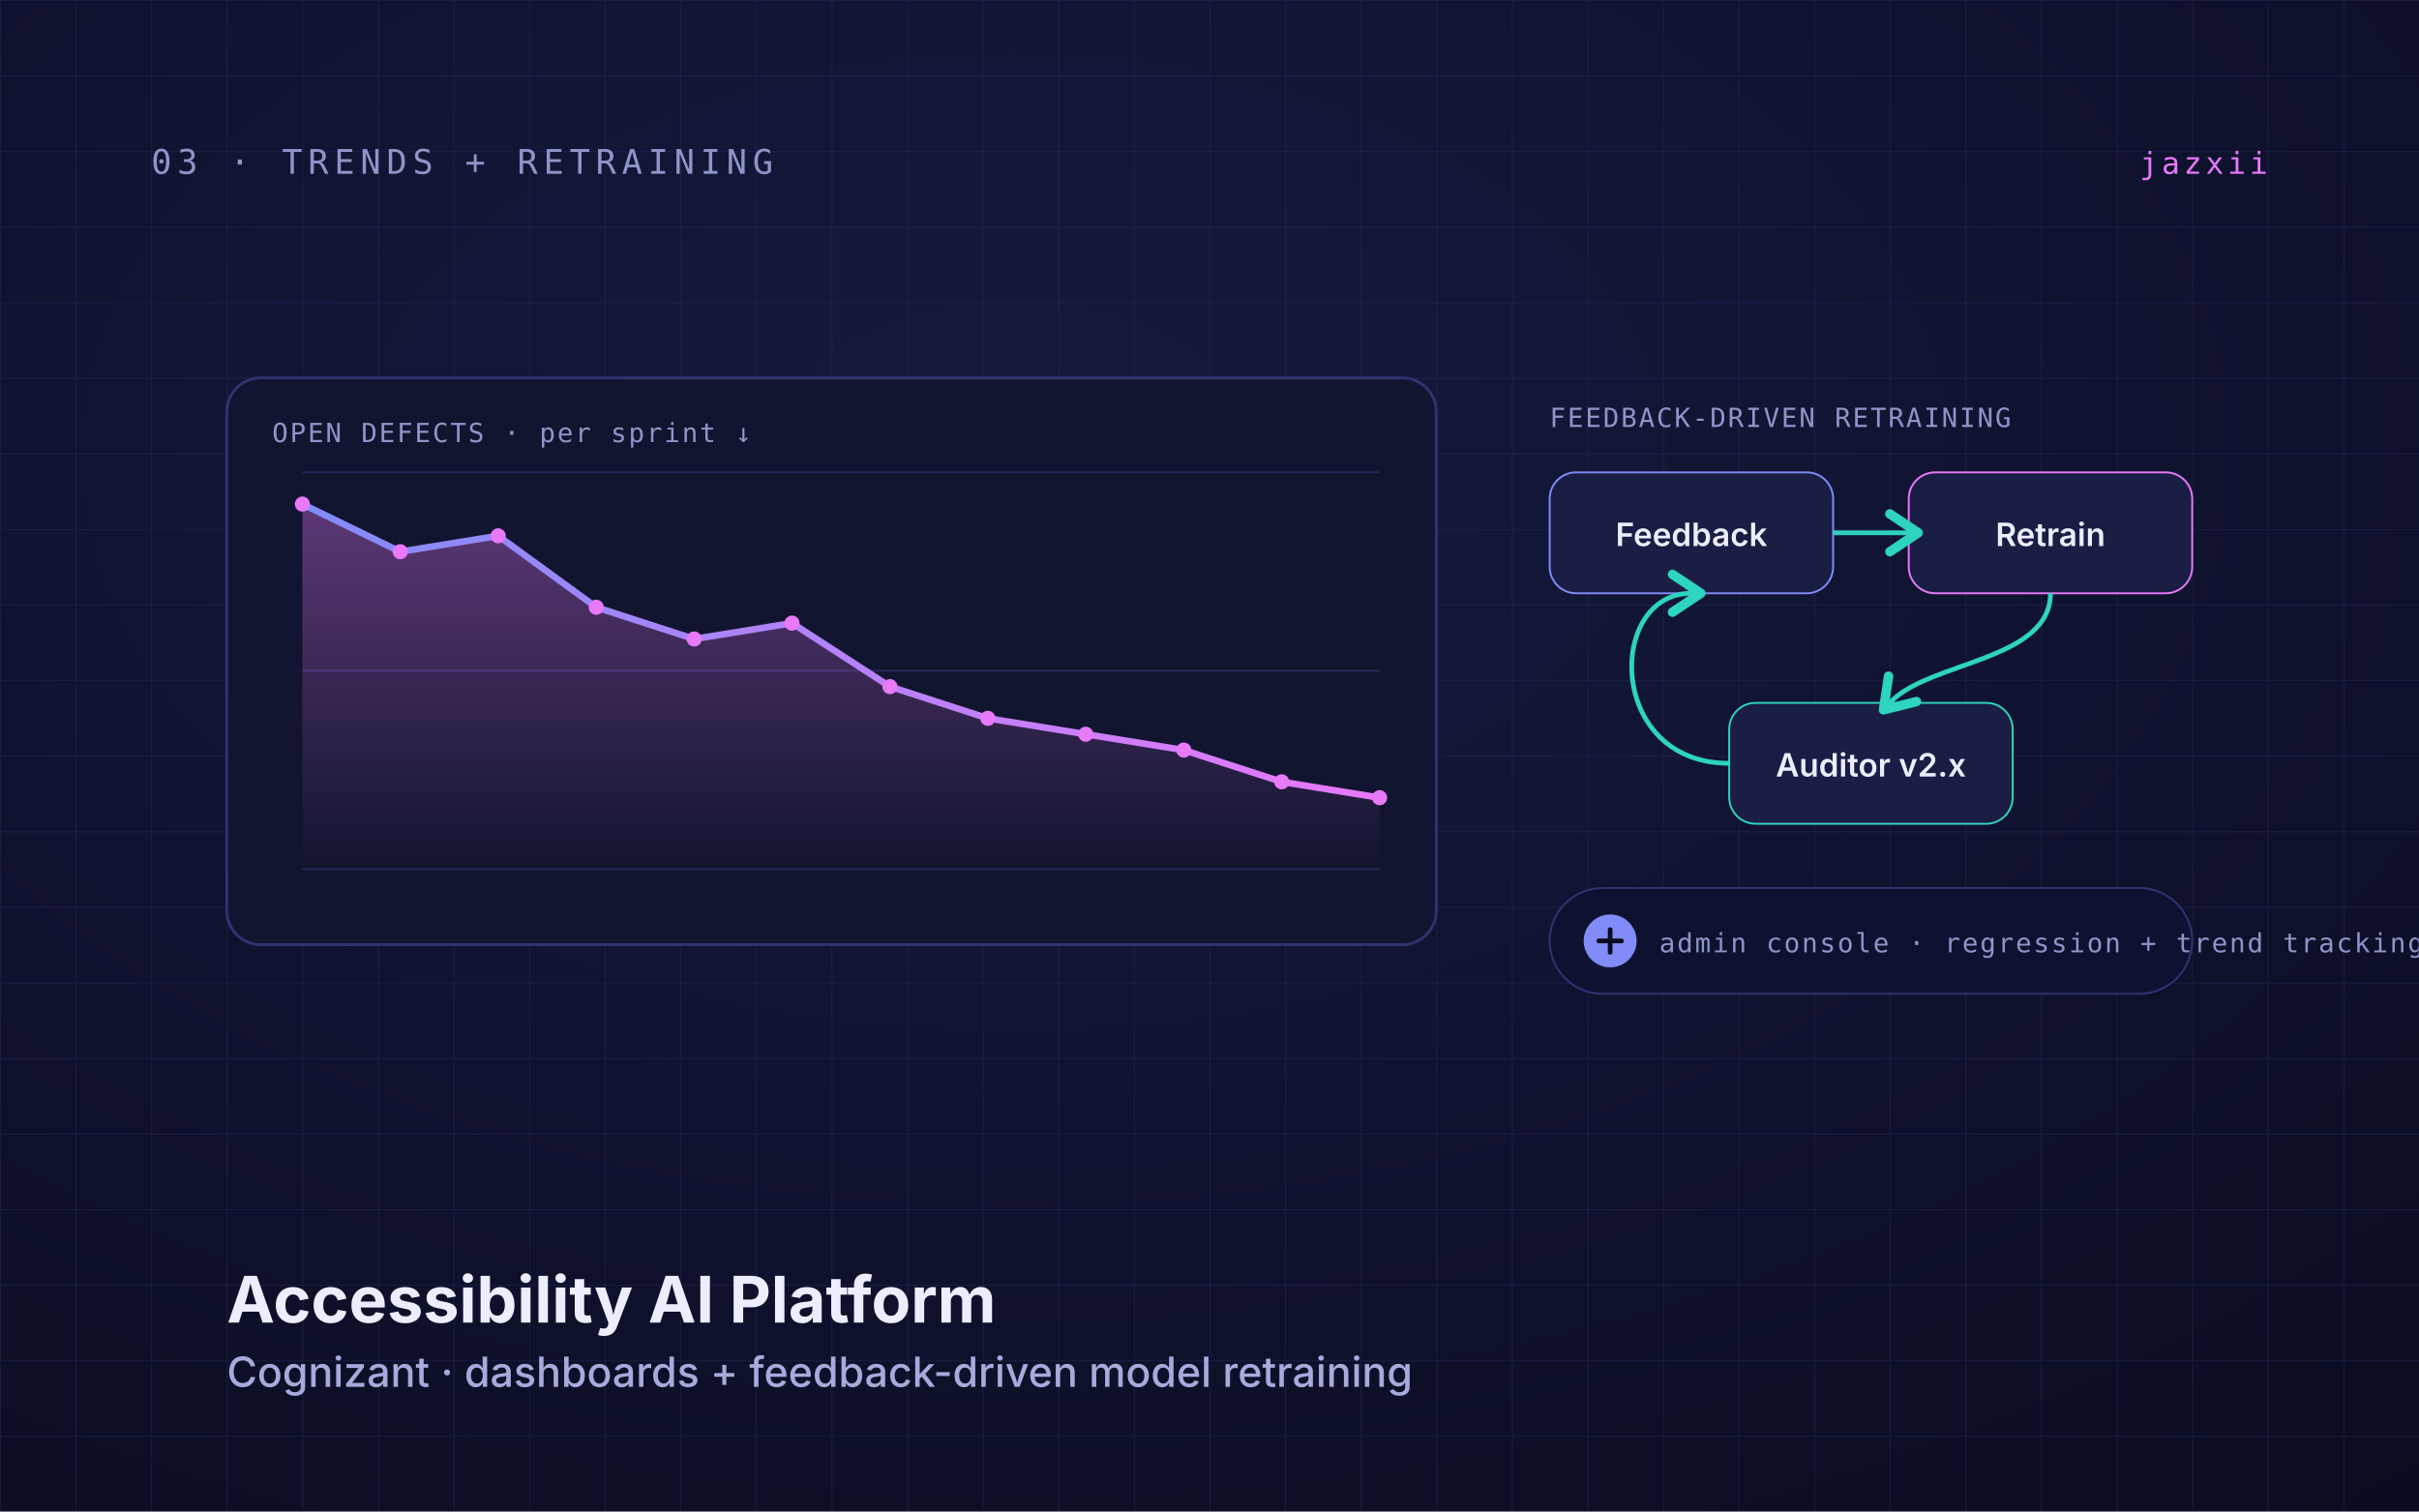
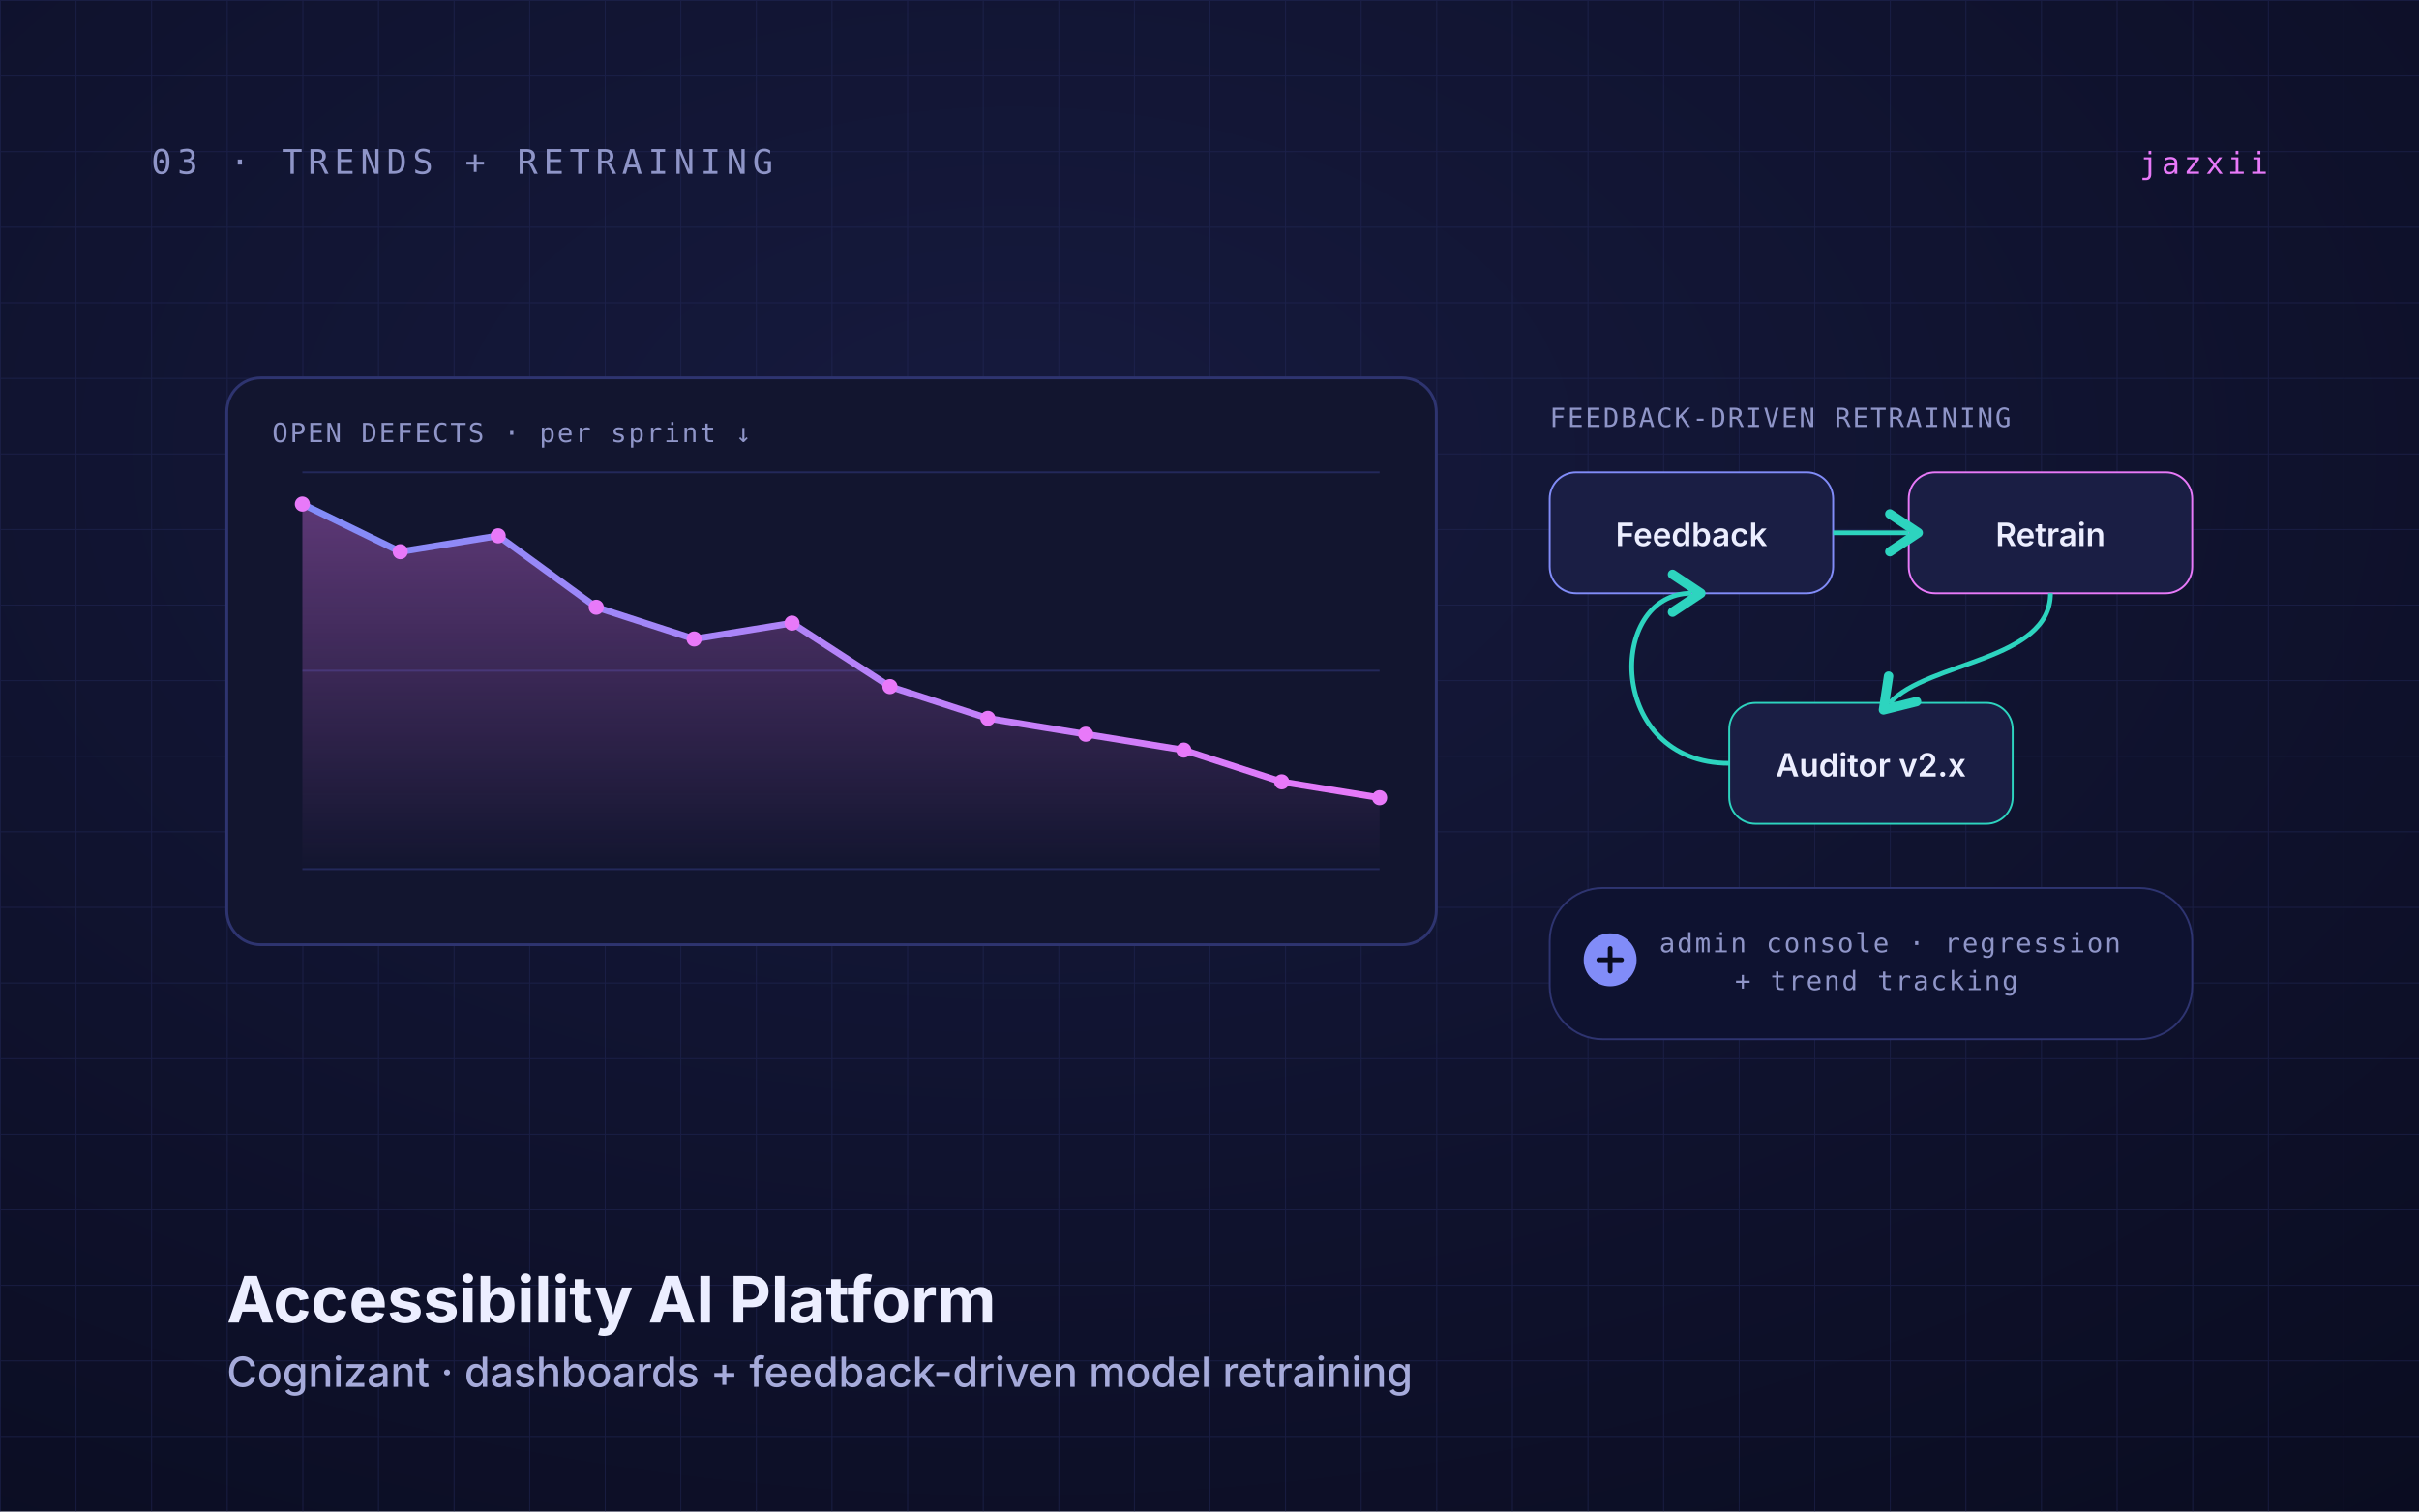
<svg xmlns="http://www.w3.org/2000/svg" viewBox="0 0 1280 800" width="1280" height="800" role="img" aria-labelledby="at3 ad3">
  <defs>
    <radialGradient id="abg3" cx="42%" cy="30%" r="92%">
      <stop offset="0%" stop-color="#161A3E" />
      <stop offset="100%" stop-color="#0A0C20" />
    </radialGradient>
    <pattern id="ag3" width="40" height="40" patternUnits="userSpaceOnUse">
      <path d="M40 0H0V40" fill="none" stroke="#23285A" stroke-width="1" opacity="0.5" />
    </pattern>
    <linearGradient id="area" x1="0" y1="0" x2="0" y2="1">
      <stop offset="0%" stop-color="#E879F9" stop-opacity="0.35" />
      <stop offset="100%" stop-color="#E879F9" stop-opacity="0" />
    </linearGradient>
    <linearGradient id="if3" x1="0" y1="0" x2="1" y2="0">
      <stop offset="0%" stop-color="#818CF8" />
      <stop offset="100%" stop-color="#E879F9" />
    </linearGradient>
    <marker id="lr" markerWidth="12" markerHeight="12" refX="6" refY="6" orient="auto">
      <path d="M2 2l6 4 -6 4" fill="none" stroke="#2DD4BF" stroke-width="2" stroke-linecap="round" stroke-linejoin="round" />
    </marker>
    <style>
      .eye{font-family:'JetBrains Mono','SF Mono',ui-monospace,monospace;font-size:18px;letter-spacing:3px;fill:#8F95C8}
      .tag{font-family:'JetBrains Mono','SF Mono',ui-monospace,monospace;font-size:16px;letter-spacing:2px;fill:#E879F9}
      .h{font-family:'Inter','Helvetica Neue',Arial,sans-serif;font-weight:700;fill:#ECEEFF}
      .sub{font-family:'Inter','Helvetica Neue',Arial,sans-serif;font-weight:500;font-size:22px;fill:#A6ABDB}
      .lab{font-family:'JetBrains Mono','SF Mono',ui-monospace,monospace;font-size:14px;letter-spacing:1px;fill:#8F95C8}
      .loop{font-family:'Inter','Helvetica Neue',Arial,sans-serif;font-weight:600;font-size:17px;fill:#ECEEFF}
    </style>
  </defs>
  <rect width="1280" height="800" fill="url(#abg3)" />
  <rect width="1280" height="800" fill="url(#ag3)" />
  <text x="80" y="92" class="eye">03 · TRENDS + RETRAINING</text>
  <text x="1200" y="92" class="tag" text-anchor="end">jazxii</text>
  <rect x="120" y="200" width="640" height="300" rx="18" fill="#12152F" stroke="#2E3470" stroke-width="1.5" />
  <text x="144" y="234" class="lab">OPEN DEFECTS · per sprint ↓</text>
  <line x1="160" y1="250" x2="730" y2="250" stroke="#23285A" />
  <line x1="160" y1="355" x2="730" y2="355" stroke="#23285A" />
  <line x1="160" y1="460" x2="730" y2="460" stroke="#23285A" />
  <path d="M160.0,460 L160.0,266.8 L211.8,292.0 L263.6,283.6 L315.5,321.4 L367.3,338.2 L419.1,329.8 L470.9,363.4 L522.7,380.2 L574.5,388.6 L626.4,397.0 L678.2,413.8 L730.0,422.2 L730.0,460 Z" fill="url(#area)" />
  <path d="M160.0,266.8 L211.8,292.0 L263.6,283.6 L315.5,321.4 L367.3,338.2 L419.1,329.8 L470.9,363.4 L522.7,380.2 L574.5,388.6 L626.4,397.0 L678.2,413.8 L730.0,422.2" fill="none" stroke="url(#if3)" stroke-width="3.5" stroke-linejoin="round" stroke-linecap="round" />
  <circle cx="160.0" cy="266.8" r="4" fill="#E879F9" />
  <circle cx="211.8" cy="292.0" r="4" fill="#E879F9" />
  <circle cx="263.6" cy="283.6" r="4" fill="#E879F9" />
  <circle cx="315.5" cy="321.4" r="4" fill="#E879F9" />
  <circle cx="367.3" cy="338.2" r="4" fill="#E879F9" />
  <circle cx="419.1" cy="329.8" r="4" fill="#E879F9" />
  <circle cx="470.9" cy="363.4" r="4" fill="#E879F9" />
  <circle cx="522.7" cy="380.2" r="4" fill="#E879F9" />
  <circle cx="574.5" cy="388.6" r="4" fill="#E879F9" />
  <circle cx="626.4" cy="397.0" r="4" fill="#E879F9" />
  <circle cx="678.2" cy="413.8" r="4" fill="#E879F9" />
  <circle cx="730.0" cy="422.2" r="4" fill="#E879F9" />
  <text x="820" y="226" class="lab">FEEDBACK-DRIVEN RETRAINING</text>
  <g>
    <rect x="820" y="250" width="150" height="64" rx="14" fill="#1A1E44" stroke="#818CF8" />
    <text x="895" y="289" class="loop" text-anchor="middle">Feedback</text>
    <rect x="1010" y="250" width="150" height="64" rx="14" fill="#1A1E44" stroke="#E879F9" />
    <text x="1085" y="289" class="loop" text-anchor="middle">Retrain</text>
    <rect x="915" y="372" width="150" height="64" rx="14" fill="#1A1E44" stroke="#2DD4BF" />
    <text x="990" y="411" class="loop" text-anchor="middle">Auditor v2.x</text>
  </g>
  <path d="M970 282 L1010 282" fill="none" stroke="#2DD4BF" stroke-width="2.5" marker-end="url(#lr)" />
  <path d="M1085 314 C 1085 350 1020 350 1000 372" fill="none" stroke="#2DD4BF" stroke-width="2.5" marker-end="url(#lr)" />
  <path d="M915 404 C 850 404 850 314 895 314" fill="none" stroke="#2DD4BF" stroke-width="2.5" marker-end="url(#lr)" />
-   <rect x="820" y="470" width="340" height="56" rx="28" fill="#0E1230" stroke="#2E3470" />
-   <circle cx="852" cy="498" r="14" fill="#818CF8" />
-   <path d="M846 498h12M852 492v12" stroke="#0A0C20" stroke-width="2.5" stroke-linecap="round" />
-   <text x="878" y="504" class="lab" font-size="16" fill="#C9B6F0">admin console · regression + trend tracking</text>
+   <rect x="820" y="470" width="340" height="80" rx="28" fill="#0E1230" stroke="#2E3470" />
+   <g transform="translate(0, 10)">
+     <circle cx="852" cy="498" r="14" fill="#818CF8" />
+     <path d="M846 498h12M852 492v12" stroke="#0A0C20" stroke-width="2.5" stroke-linecap="round" />
+   </g>
+   <text x="878" y="504" class="lab" font-size="16" fill="#C9B6F0">
+     <tspan x="878" y="504">admin console · regression </tspan>
+     <tspan x="918" y="524">+ trend tracking</tspan>
+   </text>
  <text x="120" y="700" class="h" font-size="34">Accessibility AI Platform</text>
  <text x="120" y="734" class="sub">Cognizant · dashboards + feedback-driven model retraining</text>
</svg>
